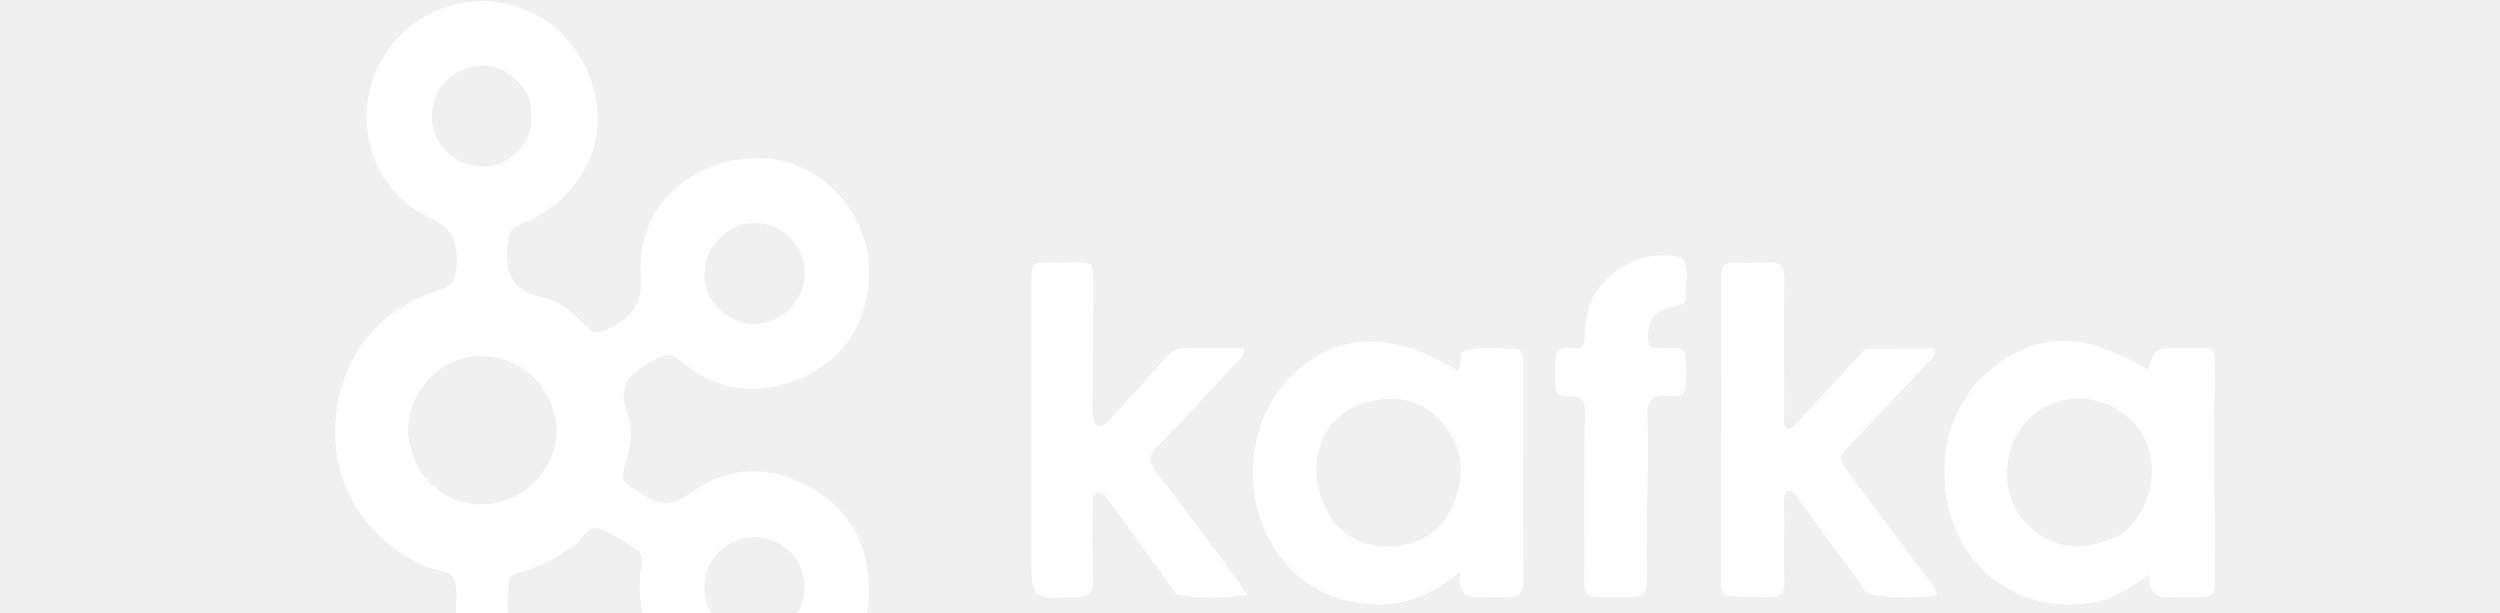
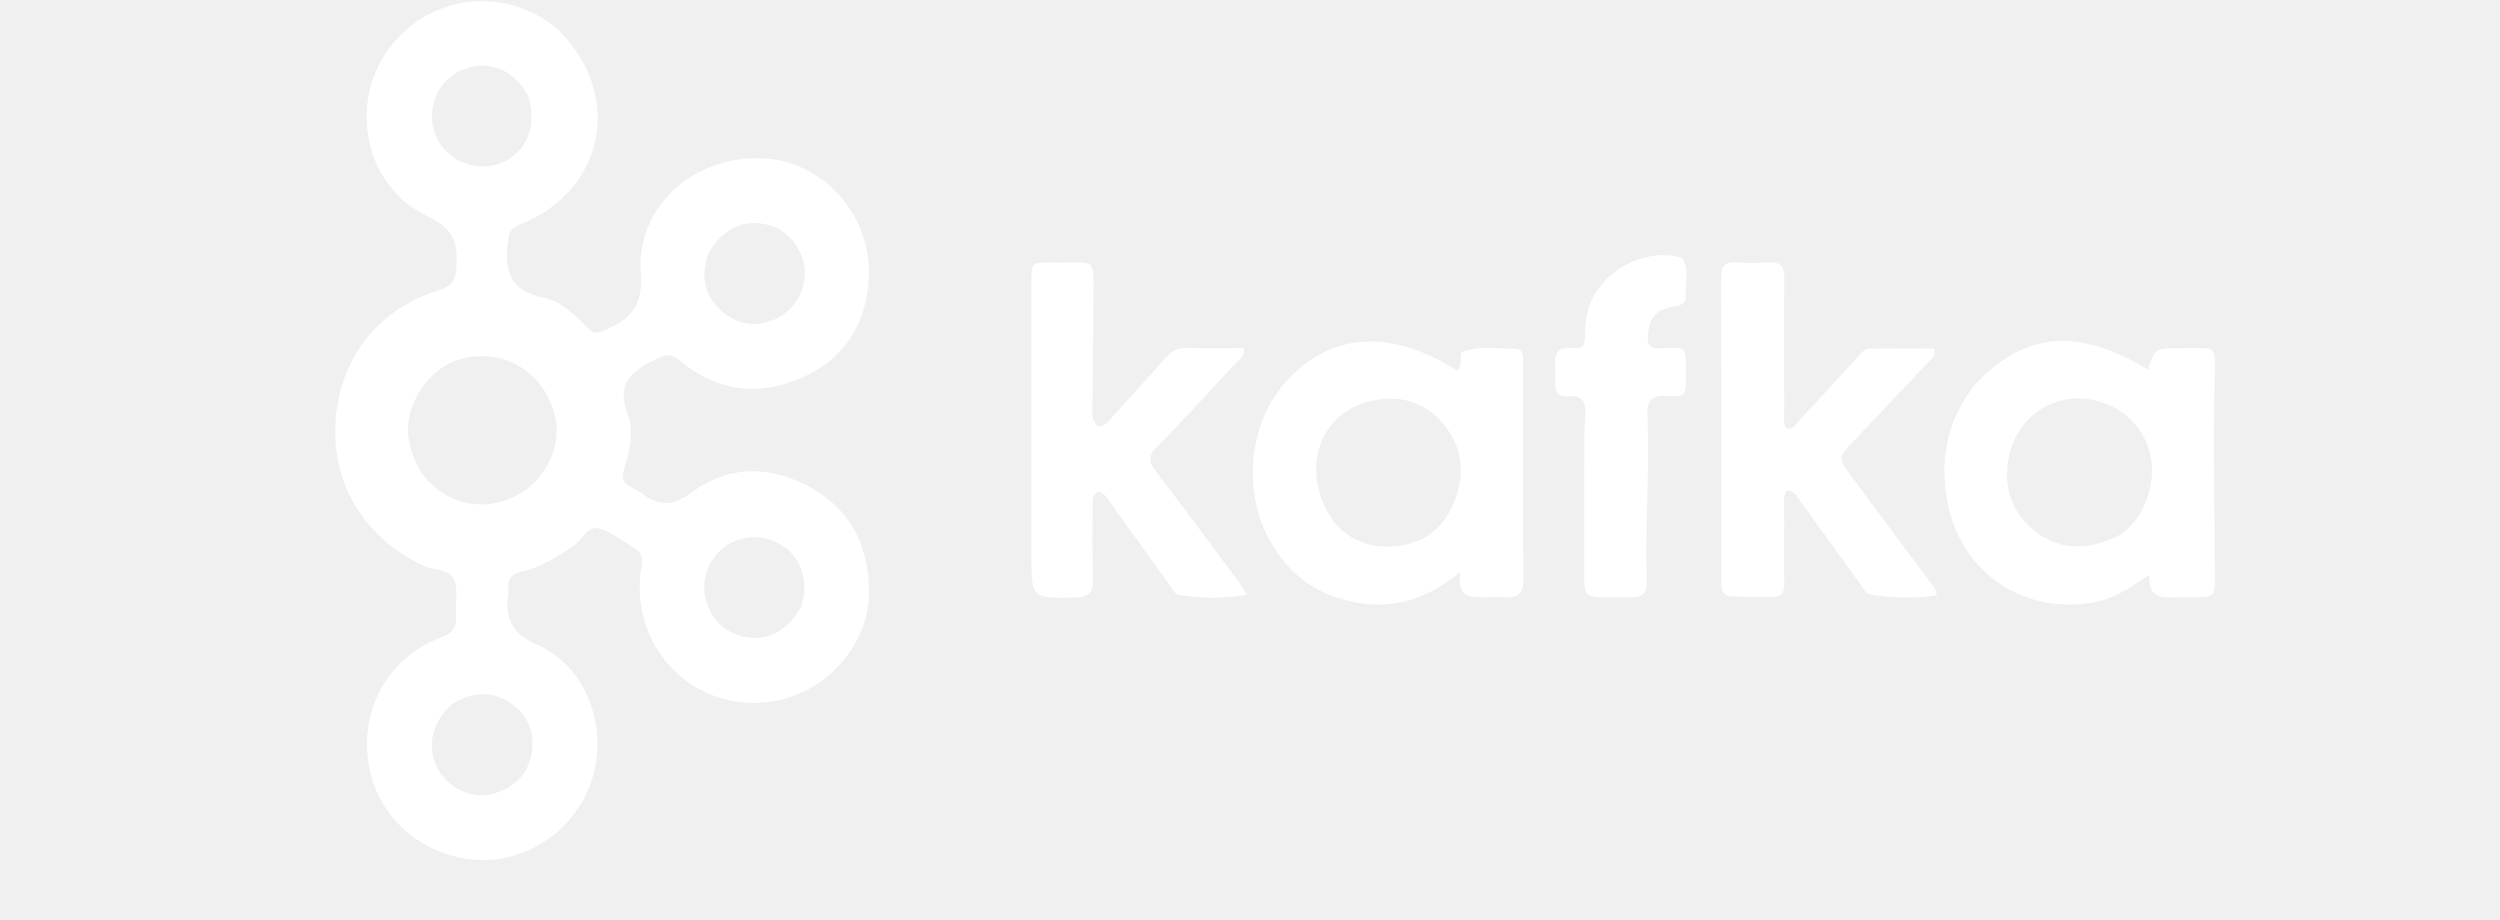
- <svg xmlns="http://www.w3.org/2000/svg" version="1.1" id="Layer_1" x="0px" y="0px" width="100%" viewBox="0 45 816 200" enable-background="new 0 45 816 200" xml:space="preserve">
+ <svg xmlns="http://www.w3.org/2000/svg" version="1.1" id="Layer_1" x="0px" y="0px" width="100%" viewBox="0 45 816 300" enable-background="new 0 45 816 300" xml:space="preserve">
  <path fill="#ffffff" opacity="1" stroke="none" d=" M181.152,53.781  C203.951,74.938 197.92,107.297 169.306,118.484  C166.38,119.628 166.161,121.2 165.795,123.977  C164.538,133.509 166.526,139.973 177.373,142.147  C183,143.275 187.618,147.659 191.631,151.932  C193.682,154.116 195.141,153.855 197.62,152.734  C205.643,149.107 209.944,145.047 209.168,134.361  C207.559,112.21 226.628,95.488 249.397,96.703  C269.715,97.787 285.526,116.776 283.483,137.685  C281.997,152.898 273.924,163.532 259.939,169.033  C246.363,174.373 233.381,172.274 222.059,162.782  C219.459,160.603 217.651,160.435 214.62,161.959  C206.908,165.835 200.798,169.494 204.91,180.262  C206.94,185.579 205.584,192.158 203.718,197.962  C202.798,200.825 203.419,202.796 206.2,204.078  C207.252,204.563 208.268,205.177 209.197,205.872  C214.887,210.129 219.32,210.528 225.976,205.594  C238.241,196.504 252.304,196.933 265.48,204.643  C278.212,212.094 283.611,223.684 283.651,238.451  C283.701,257.125 265.755,276.913 241.661,274.161  C220.198,271.71 205.644,251.661 209.396,229.899  C209.892,227.025 209.367,225.023 206.721,223.69  C206.131,223.394 205.648,222.892 205.068,222.57  C201.866,220.792 198.826,218.27 195.391,217.484  C191.493,216.592 190.083,221.284 187.281,223.147  C181.837,226.765 176.398,230.26 169.932,231.693  C166.991,232.345 165.646,233.964 165.947,236.962  C165.996,237.456 165.991,237.968 165.921,238.459  C164.775,246.556 166.622,251.628 175.435,255.489  C190.972,262.295 198.135,281.146 193.695,297.75  C189.238,314.418 173.582,326.246 156.71,325.694  C138.961,325.113 124.094,312.885 120.606,295.998  C116.79,277.528 126.408,259.52 144.029,253.053  C148.018,251.589 149.119,249.524 148.848,245.725  C148.576,241.913 149.612,237.694 148.296,234.354  C146.832,230.636 141.751,231.269 138.377,229.705  C119.435,220.925 108.825,203.863 109.423,184.517  C110.098,162.719 122.981,145.987 143.093,139.805  C147.633,138.409 148.735,136.363 149.001,131.822  C149.458,123.998 147.875,119.487 139.642,115.652  C120.699,106.827 114.282,82.84 124.462,64.766  C134.87,46.288 157.974,39.921 176.305,50.506  C177.887,51.42 179.353,52.533 181.152,53.781 M137.789,199.641  C138.428,200.406 139.026,201.211 139.711,201.932  C147.42,210.042 158.288,211.885 168.442,206.823  C177.336,202.389 183.024,191.747 181.457,182.473  C179.554,171.208 171.288,162.775 160.402,161.467  C150.793,160.313 142.902,164.01 137.568,171.858  C131.607,180.63 131.77,189.941 137.789,199.641 M148.069,274.496  C141.109,280.052 139.047,288.385 142.806,295.766  C146.022,302.079 153.811,305.826 160.366,304.222  C167.067,302.583 171.802,298.607 173.334,291.849  C174.841,285.201 173.024,279.19 167.336,275.032  C161.44,270.722 155.118,270.265 148.069,274.496 M261.54,242.853  C264.564,233.331 260.541,224.45 251.774,221.298  C243.545,218.34 234.543,222.297 231.117,230.377  C227.776,238.261 231.404,247.964 239.027,251.533  C247.684,255.585 256.551,252.4 261.54,242.853 M172.391,76.319  C167.608,67.334 158.876,64.079 150.301,68.084  C142.459,71.747 138.882,81.008 142.165,89.149  C145.339,97.017 154.729,101.282 162.729,98.488  C171.561,95.402 175.615,86.653 172.391,76.319 M231.117,127.909  C228.888,134.618 229.58,140.832 234.815,145.897  C239.162,150.103 244.477,151.752 250.449,150.098  C257.88,148.041 262.803,141.354 262.692,133.776  C262.593,126.981 257.446,120.187 251.105,118.483  C242.916,116.283 236.03,119.315 231.117,127.909 z" />
  <path fill="#ffffff" opacity="1" stroke="none" d=" M644.545,170.618  C660.776,153.23 678.166,151.773 701.054,165.633  C703.456,158.652 703.457,158.573 711.542,158.667  C724.201,158.815 723.155,156.678 722.841,170.103  C722.348,191.238 722.891,212.361 722.949,233.49  C722.966,239.593 722.684,239.857 716.428,239.936  C714.93,239.956 713.431,239.968 711.933,239.934  C707.111,239.827 701.224,241.594 701.48,232.642  C695.514,236.682 690.54,240.14 684.366,241.401  C661.413,246.088 640.432,232.47 635.783,209.523  C632.927,195.431 635.318,182.409 644.545,170.618 M691.352,219.928  C696.496,216.827 699.393,212.018 701.154,206.509  C705.53,192.817 698.13,179.37 684.404,175.827  C671.352,172.458 658.519,180.386 655.746,193.897  C653.744,203.654 656.433,212.309 664.339,218.484  C672.486,224.847 681.581,224.578 691.352,219.928 z" />
  <path fill="#ffffff" opacity="1" stroke="none" d=" M477.072,159.997  C482.91,157.612 488.736,158.875 494.485,158.85  C497.283,158.838 497.142,161.377 497.15,163.359  C497.182,171.35 497.141,179.341 497.145,187.332  C497.152,202.814 497.037,218.299 497.268,233.778  C497.336,238.304 495.811,240.282 491.286,239.964  C489.298,239.825 487.292,239.935 485.295,239.928  C480.608,239.91 475.309,240.76 476.676,231.625  C463.897,242.273 450.804,244.735 436.475,240.097  C427.364,237.148 420.54,231.405 415.553,223.292  C404.867,205.905 407.346,181.716 421.298,167.894  C435.985,153.344 454.381,152.667 475.658,165.949  C477.495,164.425 476.25,162.187 477.072,159.997 M436.151,216.344  C440.771,221.239 446.748,223.52 453.173,223.396  C462.655,223.212 470.197,218.933 474.169,209.946  C478.316,200.562 477.831,191.441 471.037,183.311  C464.723,175.756 456.292,173.773 447.144,175.959  C429.584,180.157 423.865,200.483 436.151,216.344 z" />
  <path fill="#ffffff" opacity="1" stroke="none" d=" M564.594,239.637  C561.551,238.763 561.856,236.558 561.854,234.614  C561.824,201.633 561.853,168.652 561.779,135.672  C561.771,132.117 562.949,130.422 566.706,130.643  C570.192,130.849 573.711,130.874 577.194,130.644  C581.088,130.387 582.451,131.851 582.402,135.812  C582.223,150.301 582.323,164.794 582.371,179.285  C582.377,181.07 581.908,182.946 582.949,184.676  C585.128,185.615 585.921,183.714 586.952,182.607  C593.422,175.663 599.825,168.659 606.25,161.674  C607.371,160.455 608.363,158.825 610.163,158.798  C617.265,158.693 624.37,158.755 631.325,158.755  C632.039,161.181 630.564,161.997 629.581,163.037  C621.46,171.625 613.331,180.204 605.2,188.783  C599.882,194.395 599.819,194.437 604.485,200.743  C612.902,212.12 621.402,223.436 629.861,234.782  C630.739,235.96 631.96,236.95 632.133,239.258  C624.798,240.465 617.467,240.21 610.185,238.99  C609.058,238.801 608.14,236.924 607.268,235.724  C600.611,226.568 594.011,217.369 587.333,208.227  C586.323,206.844 585.612,204.854 582.927,205.208  C581.78,208.334 582.436,211.667 582.379,214.905  C582.259,221.732 582.224,228.566 582.388,235.391  C582.466,238.638 581.124,239.976 578.015,239.916  C573.688,239.832 569.361,239.788 564.594,239.637 z" />
  <path fill="#ffffff" opacity="1" stroke="none" d=" M336.649,140.042  C336.72,129.732 335.828,130.678 345.543,130.731  C357.71,130.797 356.933,128.819 356.907,141.799  C356.882,153.619 356.654,165.439 356.568,177.26  C356.551,179.7 356.28,182.277 358.37,184.211  C360.994,184.164 362.122,182.114 363.528,180.576  C369.261,174.304 374.99,168.027 380.583,161.631  C382.503,159.434 384.615,158.513 387.532,158.593  C393.663,158.762 399.801,158.644 405.923,158.644  C406.424,161.687 404.209,162.581 402.967,163.926  C394.608,172.976 386.296,182.08 377.64,190.842  C374.757,193.76 374.812,195.628 377.207,198.743  C386.447,210.758 395.421,222.978 404.472,235.138  C405.244,236.176 405.851,237.337 406.977,239.157  C399.189,240.451 392.026,240.362 384.871,239.196  C383.353,238.948 382.702,237.228 381.831,236.02  C375.5,227.234 369.17,218.447 362.841,209.66  C361.691,208.063 360.84,206.164 358.706,205.525  C356.597,206.166 356.604,207.925 356.604,209.568  C356.603,217.725 356.45,225.89 356.78,234.035  C356.956,238.403 355.417,239.904 351.108,240.009  C336.648,240.363 336.65,240.481 336.65,226.031  C336.649,197.533 336.649,169.035 336.649,140.042 z" />
  <path fill="#ffffff" opacity="1" stroke="none" d=" M517.142,185.406  C517.273,183.127 517.506,181.299 517.483,179.474  C517.441,176.202 516.215,173.939 512.405,174.346  C508.608,174.751 507.308,172.867 507.635,169.326  C507.757,168.005 507.771,166.65 507.631,165.333  C507.151,160.802 508.135,157.753 513.688,158.6  C516.138,158.974 517.287,157.883 517.29,155.202  C517.292,152.397 517.528,149.518 518.189,146.799  C521.161,134.587 535.316,126.044 547.728,128.813  C548.212,128.921 548.944,128.916 549.128,129.223  C551.529,133.236 549.98,137.631 550.197,141.855  C550.342,144.667 547.884,144.651 545.971,145.06  C540.215,146.289 538.293,148.74 537.839,154.628  C537.598,157.763 538.717,158.769 541.749,158.695  C550.544,158.481 550.32,157.503 550.311,167.375  C550.305,174.258 550.275,174.621 543.569,174.252  C538.486,173.972 537.545,176.573 537.719,180.55  C538.506,198.532 536.872,216.505 537.529,234.475  C537.69,238.874 535.93,239.994 532.071,239.95  C514.885,239.756 517.235,242.116 517.116,225.794  C517.019,212.483 517.116,199.171 517.142,185.406 z" />
</svg>
